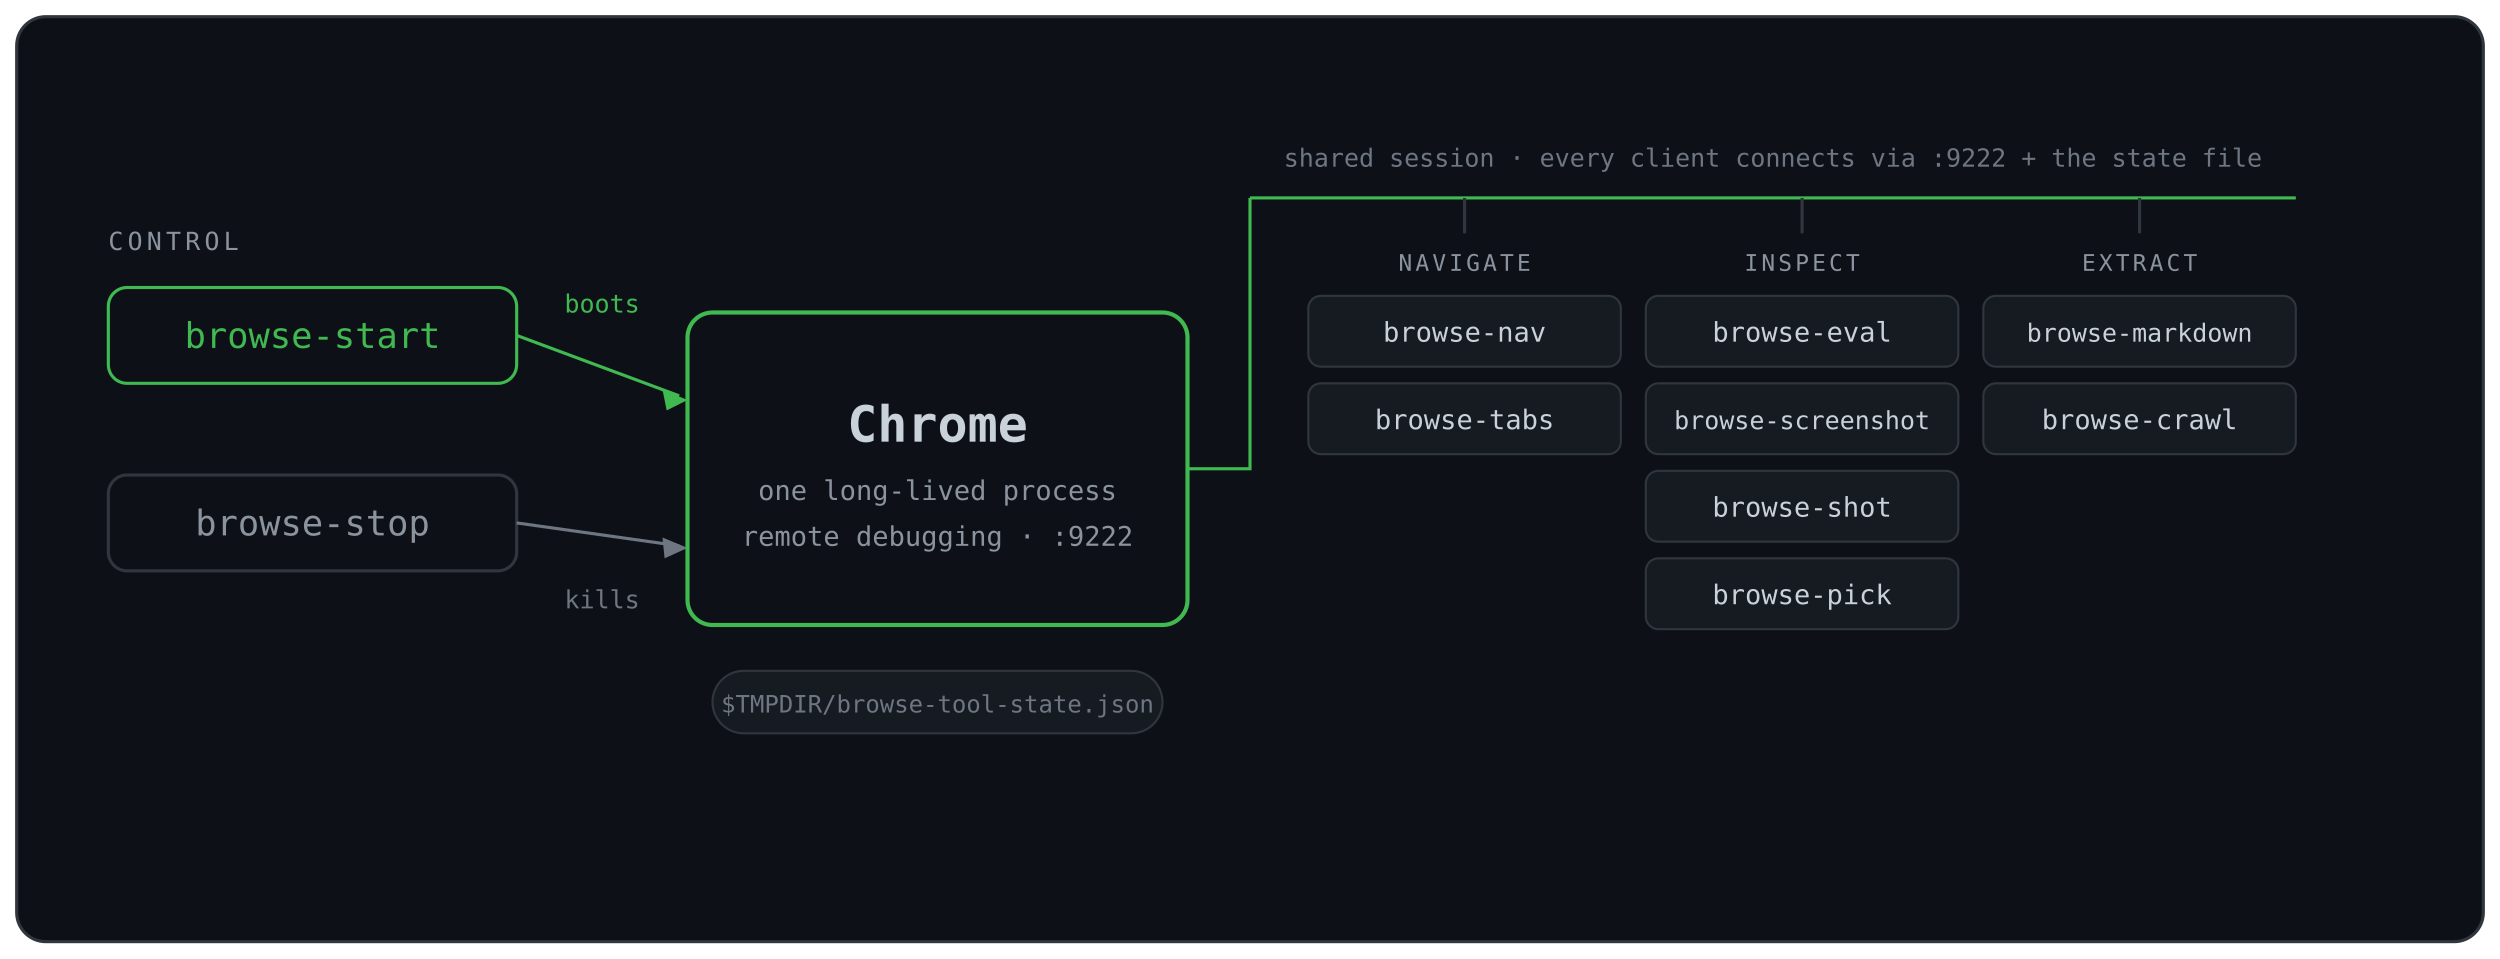
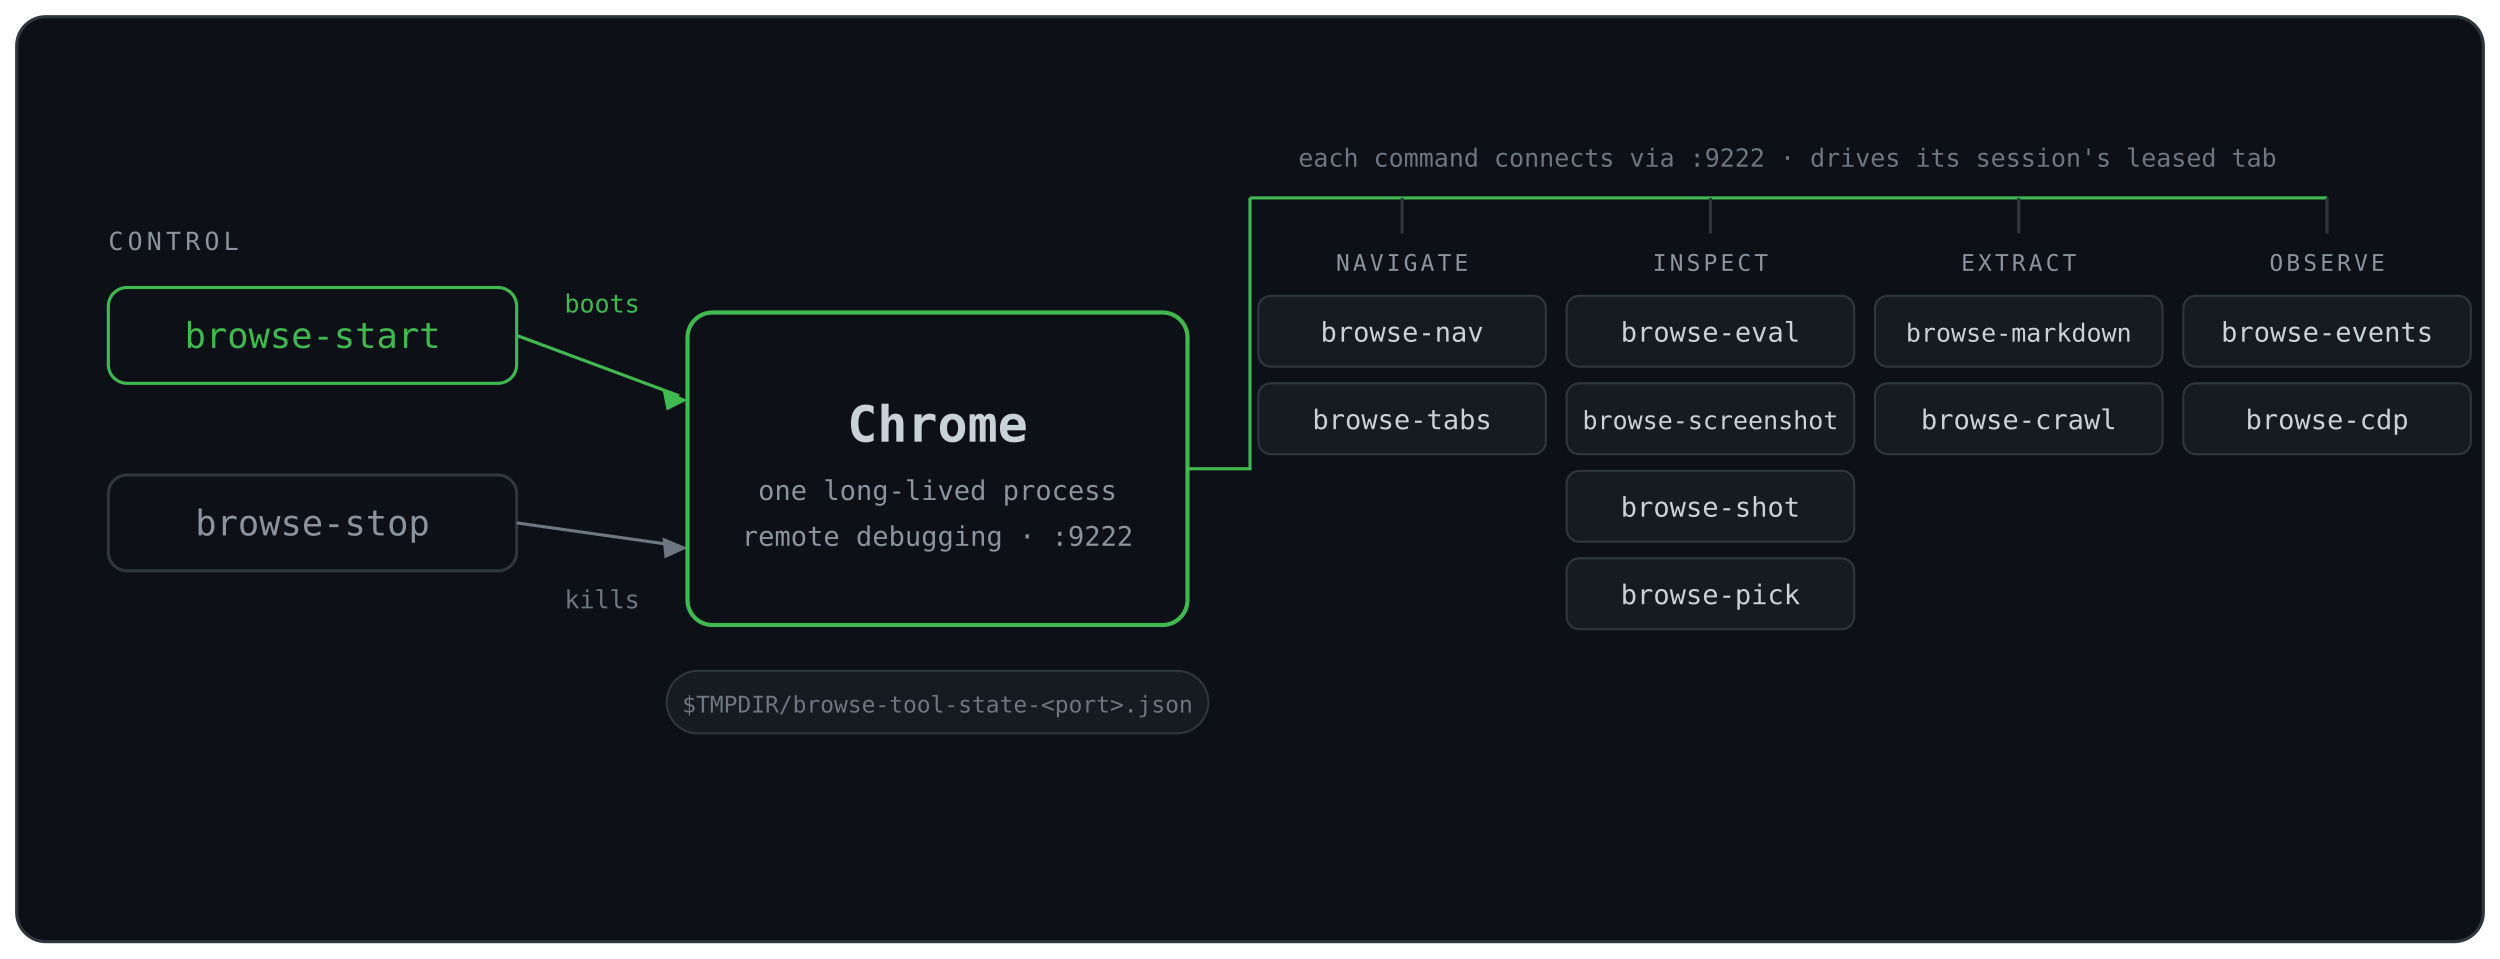
- <svg xmlns="http://www.w3.org/2000/svg" viewBox="0 0 1200 460" width="100%" role="img" aria-label="Architecture: browse-start launches one long-lived Chrome with remote debugging on port 9222, recorded in a TMPDIR state file. browse-stop kills it. Every other command — grouped as NAVIGATE (browse-nav, browse-tabs), INSPECT (browse-eval, browse-screenshot, browse-shot, browse-pick), and EXTRACT (browse-markdown, browse-crawl) — is a thin client that connects to that same browser and drives the page.">
+ <svg xmlns="http://www.w3.org/2000/svg" viewBox="0 0 1200 460" width="100%" role="img" aria-label="Architecture: browse-start launches one long-lived Chrome with remote debugging on port 9222, recorded in a per-port state file under TMPDIR; browse-stop kills it. Every other command is a thin client that connects to that browser and drives its own session's leased tab, grouped as NAVIGATE (browse-nav, browse-tabs), INSPECT (browse-eval, browse-screenshot, browse-shot, browse-pick), EXTRACT (browse-markdown, browse-crawl), and OBSERVE (browse-events, browse-cdp).">
  <rect x="8" y="8" width="1184" height="444" rx="14" fill="#0d1117" stroke="#30363d" stroke-width="1.5" />
  <text x="52" y="120" font-family="ui-monospace, SFMono-Regular, Menlo, Consolas, monospace" font-size="12" letter-spacing="2" fill="#8b949e">CONTROL</text>
  <rect x="52" y="138" width="196" height="46" rx="9" fill="#0d1117" stroke="#3fb950" stroke-width="1.5" />
  <text x="150" y="167" text-anchor="middle" font-family="ui-monospace, SFMono-Regular, Menlo, Consolas, monospace" font-size="17" fill="#3fb950">browse-start</text>
  <rect x="52" y="228" width="196" height="46" rx="9" fill="#0d1117" stroke="#30363d" stroke-width="1.5" />
  <text x="150" y="257" text-anchor="middle" font-family="ui-monospace, SFMono-Regular, Menlo, Consolas, monospace" font-size="17" fill="#8b949e">browse-stop</text>
  <line x1="248" y1="161" x2="326" y2="190" stroke="#3fb950" stroke-width="1.5" />
  <polygon points="330,192 318,187 320,197" fill="#3fb950" />
  <text x="289" y="150" text-anchor="middle" font-family="ui-monospace, SFMono-Regular, Menlo, Consolas, monospace" font-size="12" fill="#3fb950">boots</text>
  <line x1="248" y1="251" x2="326" y2="262" stroke="#6e7681" stroke-width="1.5" />
  <polygon points="330,263 318,258 319,268" fill="#6e7681" />
  <text x="289" y="292" text-anchor="middle" font-family="ui-monospace, SFMono-Regular, Menlo, Consolas, monospace" font-size="12" fill="#6e7681">kills</text>
  <rect x="330" y="150" width="240" height="150" rx="12" fill="#0d1117" stroke="#3fb950" stroke-width="2" />
  <text x="450" y="212" text-anchor="middle" font-family="ui-monospace, SFMono-Regular, Menlo, Consolas, monospace" font-size="24" font-weight="600" fill="#c9d1d9">Chrome</text>
  <text x="450" y="240" text-anchor="middle" font-family="ui-monospace, SFMono-Regular, Menlo, Consolas, monospace" font-size="13" fill="#8b949e">one long-lived process</text>
  <text x="450" y="262" text-anchor="middle" font-family="ui-monospace, SFMono-Regular, Menlo, Consolas, monospace" font-size="13" fill="#8b949e">remote debugging · :9222</text>
-   <rect x="342" y="322" width="216" height="30" rx="15" fill="#161b22" stroke="#30363d" />
-   <text x="450" y="342" text-anchor="middle" font-family="ui-monospace, SFMono-Regular, Menlo, Consolas, monospace" font-size="11.5" fill="#6e7681">$TMPDIR/browse-tool-state.json</text>
+   <rect x="320" y="322" width="260" height="30" rx="15" fill="#161b22" stroke="#30363d" />
+   <text x="450" y="342" text-anchor="middle" font-family="ui-monospace, SFMono-Regular, Menlo, Consolas, monospace" font-size="11" fill="#6e7681">$TMPDIR/browse-tool-state-&lt;port&gt;.json</text>
  <polyline points="570,225 600,225 600,95" fill="none" stroke="#3fb950" stroke-width="1.5" />
-   <line x1="600" y1="95" x2="1102" y2="95" stroke="#3fb950" stroke-width="1.5" />
-   <text x="851" y="80" text-anchor="middle" font-family="ui-monospace, SFMono-Regular, Menlo, Consolas, monospace" font-size="12" fill="#6e7681">shared session · every client connects via :9222 + the state file</text>
-   <line x1="703" y1="95" x2="703" y2="112" stroke="#30363d" stroke-width="1.5" />
-   <text x="703" y="130" text-anchor="middle" font-family="ui-monospace, SFMono-Regular, Menlo, Consolas, monospace" font-size="11" letter-spacing="1.5" fill="#8b949e">NAVIGATE</text>
-   <rect x="628" y="142" width="150" height="34" rx="6" fill="#161b22" stroke="#30363d" />
-   <text x="703" y="164" text-anchor="middle" font-family="ui-monospace, SFMono-Regular, Menlo, Consolas, monospace" font-size="13" fill="#c9d1d9">browse-nav</text>
-   <rect x="628" y="184" width="150" height="34" rx="6" fill="#161b22" stroke="#30363d" />
-   <text x="703" y="206" text-anchor="middle" font-family="ui-monospace, SFMono-Regular, Menlo, Consolas, monospace" font-size="13" fill="#c9d1d9">browse-tabs</text>
-   <line x1="865" y1="95" x2="865" y2="112" stroke="#30363d" stroke-width="1.5" />
-   <text x="865" y="130" text-anchor="middle" font-family="ui-monospace, SFMono-Regular, Menlo, Consolas, monospace" font-size="11" letter-spacing="1.5" fill="#8b949e">INSPECT</text>
-   <rect x="790" y="142" width="150" height="34" rx="6" fill="#161b22" stroke="#30363d" />
-   <text x="865" y="164" text-anchor="middle" font-family="ui-monospace, SFMono-Regular, Menlo, Consolas, monospace" font-size="13" fill="#c9d1d9">browse-eval</text>
-   <rect x="790" y="184" width="150" height="34" rx="6" fill="#161b22" stroke="#30363d" />
-   <text x="865" y="206" text-anchor="middle" font-family="ui-monospace, SFMono-Regular, Menlo, Consolas, monospace" font-size="12" fill="#c9d1d9">browse-screenshot</text>
-   <rect x="790" y="226" width="150" height="34" rx="6" fill="#161b22" stroke="#30363d" />
-   <text x="865" y="248" text-anchor="middle" font-family="ui-monospace, SFMono-Regular, Menlo, Consolas, monospace" font-size="13" fill="#c9d1d9">browse-shot</text>
-   <rect x="790" y="268" width="150" height="34" rx="6" fill="#161b22" stroke="#30363d" />
-   <text x="865" y="290" text-anchor="middle" font-family="ui-monospace, SFMono-Regular, Menlo, Consolas, monospace" font-size="13" fill="#c9d1d9">browse-pick</text>
-   <line x1="1027" y1="95" x2="1027" y2="112" stroke="#30363d" stroke-width="1.5" />
-   <text x="1027" y="130" text-anchor="middle" font-family="ui-monospace, SFMono-Regular, Menlo, Consolas, monospace" font-size="11" letter-spacing="1.5" fill="#8b949e">EXTRACT</text>
-   <rect x="952" y="142" width="150" height="34" rx="6" fill="#161b22" stroke="#30363d" />
-   <text x="1027" y="164" text-anchor="middle" font-family="ui-monospace, SFMono-Regular, Menlo, Consolas, monospace" font-size="12" fill="#c9d1d9">browse-markdown</text>
-   <rect x="952" y="184" width="150" height="34" rx="6" fill="#161b22" stroke="#30363d" />
-   <text x="1027" y="206" text-anchor="middle" font-family="ui-monospace, SFMono-Regular, Menlo, Consolas, monospace" font-size="13" fill="#c9d1d9">browse-crawl</text>
+   <line x1="600" y1="95" x2="1117" y2="95" stroke="#3fb950" stroke-width="1.5" />
+   <text x="858" y="80" text-anchor="middle" font-family="ui-monospace, SFMono-Regular, Menlo, Consolas, monospace" font-size="12" fill="#6e7681">each command connects via :9222 · drives its session's leased tab</text>
+   <line x1="673" y1="95" x2="673" y2="112" stroke="#30363d" stroke-width="1.5" />
+   <text x="673" y="130" text-anchor="middle" font-family="ui-monospace, SFMono-Regular, Menlo, Consolas, monospace" font-size="11" letter-spacing="1.5" fill="#8b949e">NAVIGATE</text>
+   <rect x="604" y="142" width="138" height="34" rx="6" fill="#161b22" stroke="#30363d" />
+   <text x="673" y="164" text-anchor="middle" font-family="ui-monospace, SFMono-Regular, Menlo, Consolas, monospace" font-size="13" fill="#c9d1d9">browse-nav</text>
+   <rect x="604" y="184" width="138" height="34" rx="6" fill="#161b22" stroke="#30363d" />
+   <text x="673" y="206" text-anchor="middle" font-family="ui-monospace, SFMono-Regular, Menlo, Consolas, monospace" font-size="13" fill="#c9d1d9">browse-tabs</text>
+   <line x1="821" y1="95" x2="821" y2="112" stroke="#30363d" stroke-width="1.5" />
+   <text x="821" y="130" text-anchor="middle" font-family="ui-monospace, SFMono-Regular, Menlo, Consolas, monospace" font-size="11" letter-spacing="1.5" fill="#8b949e">INSPECT</text>
+   <rect x="752" y="142" width="138" height="34" rx="6" fill="#161b22" stroke="#30363d" />
+   <text x="821" y="164" text-anchor="middle" font-family="ui-monospace, SFMono-Regular, Menlo, Consolas, monospace" font-size="13" fill="#c9d1d9">browse-eval</text>
+   <rect x="752" y="184" width="138" height="34" rx="6" fill="#161b22" stroke="#30363d" />
+   <text x="821" y="206" text-anchor="middle" font-family="ui-monospace, SFMono-Regular, Menlo, Consolas, monospace" font-size="12" fill="#c9d1d9">browse-screenshot</text>
+   <rect x="752" y="226" width="138" height="34" rx="6" fill="#161b22" stroke="#30363d" />
+   <text x="821" y="248" text-anchor="middle" font-family="ui-monospace, SFMono-Regular, Menlo, Consolas, monospace" font-size="13" fill="#c9d1d9">browse-shot</text>
+   <rect x="752" y="268" width="138" height="34" rx="6" fill="#161b22" stroke="#30363d" />
+   <text x="821" y="290" text-anchor="middle" font-family="ui-monospace, SFMono-Regular, Menlo, Consolas, monospace" font-size="13" fill="#c9d1d9">browse-pick</text>
+   <line x1="969" y1="95" x2="969" y2="112" stroke="#30363d" stroke-width="1.5" />
+   <text x="969" y="130" text-anchor="middle" font-family="ui-monospace, SFMono-Regular, Menlo, Consolas, monospace" font-size="11" letter-spacing="1.5" fill="#8b949e">EXTRACT</text>
+   <rect x="900" y="142" width="138" height="34" rx="6" fill="#161b22" stroke="#30363d" />
+   <text x="969" y="164" text-anchor="middle" font-family="ui-monospace, SFMono-Regular, Menlo, Consolas, monospace" font-size="12" fill="#c9d1d9">browse-markdown</text>
+   <rect x="900" y="184" width="138" height="34" rx="6" fill="#161b22" stroke="#30363d" />
+   <text x="969" y="206" text-anchor="middle" font-family="ui-monospace, SFMono-Regular, Menlo, Consolas, monospace" font-size="13" fill="#c9d1d9">browse-crawl</text>
+   <line x1="1117" y1="95" x2="1117" y2="112" stroke="#30363d" stroke-width="1.5" />
+   <text x="1117" y="130" text-anchor="middle" font-family="ui-monospace, SFMono-Regular, Menlo, Consolas, monospace" font-size="11" letter-spacing="1.5" fill="#8b949e">OBSERVE</text>
+   <rect x="1048" y="142" width="138" height="34" rx="6" fill="#161b22" stroke="#30363d" />
+   <text x="1117" y="164" text-anchor="middle" font-family="ui-monospace, SFMono-Regular, Menlo, Consolas, monospace" font-size="13" fill="#c9d1d9">browse-events</text>
+   <rect x="1048" y="184" width="138" height="34" rx="6" fill="#161b22" stroke="#30363d" />
+   <text x="1117" y="206" text-anchor="middle" font-family="ui-monospace, SFMono-Regular, Menlo, Consolas, monospace" font-size="13" fill="#c9d1d9">browse-cdp</text>
</svg>
